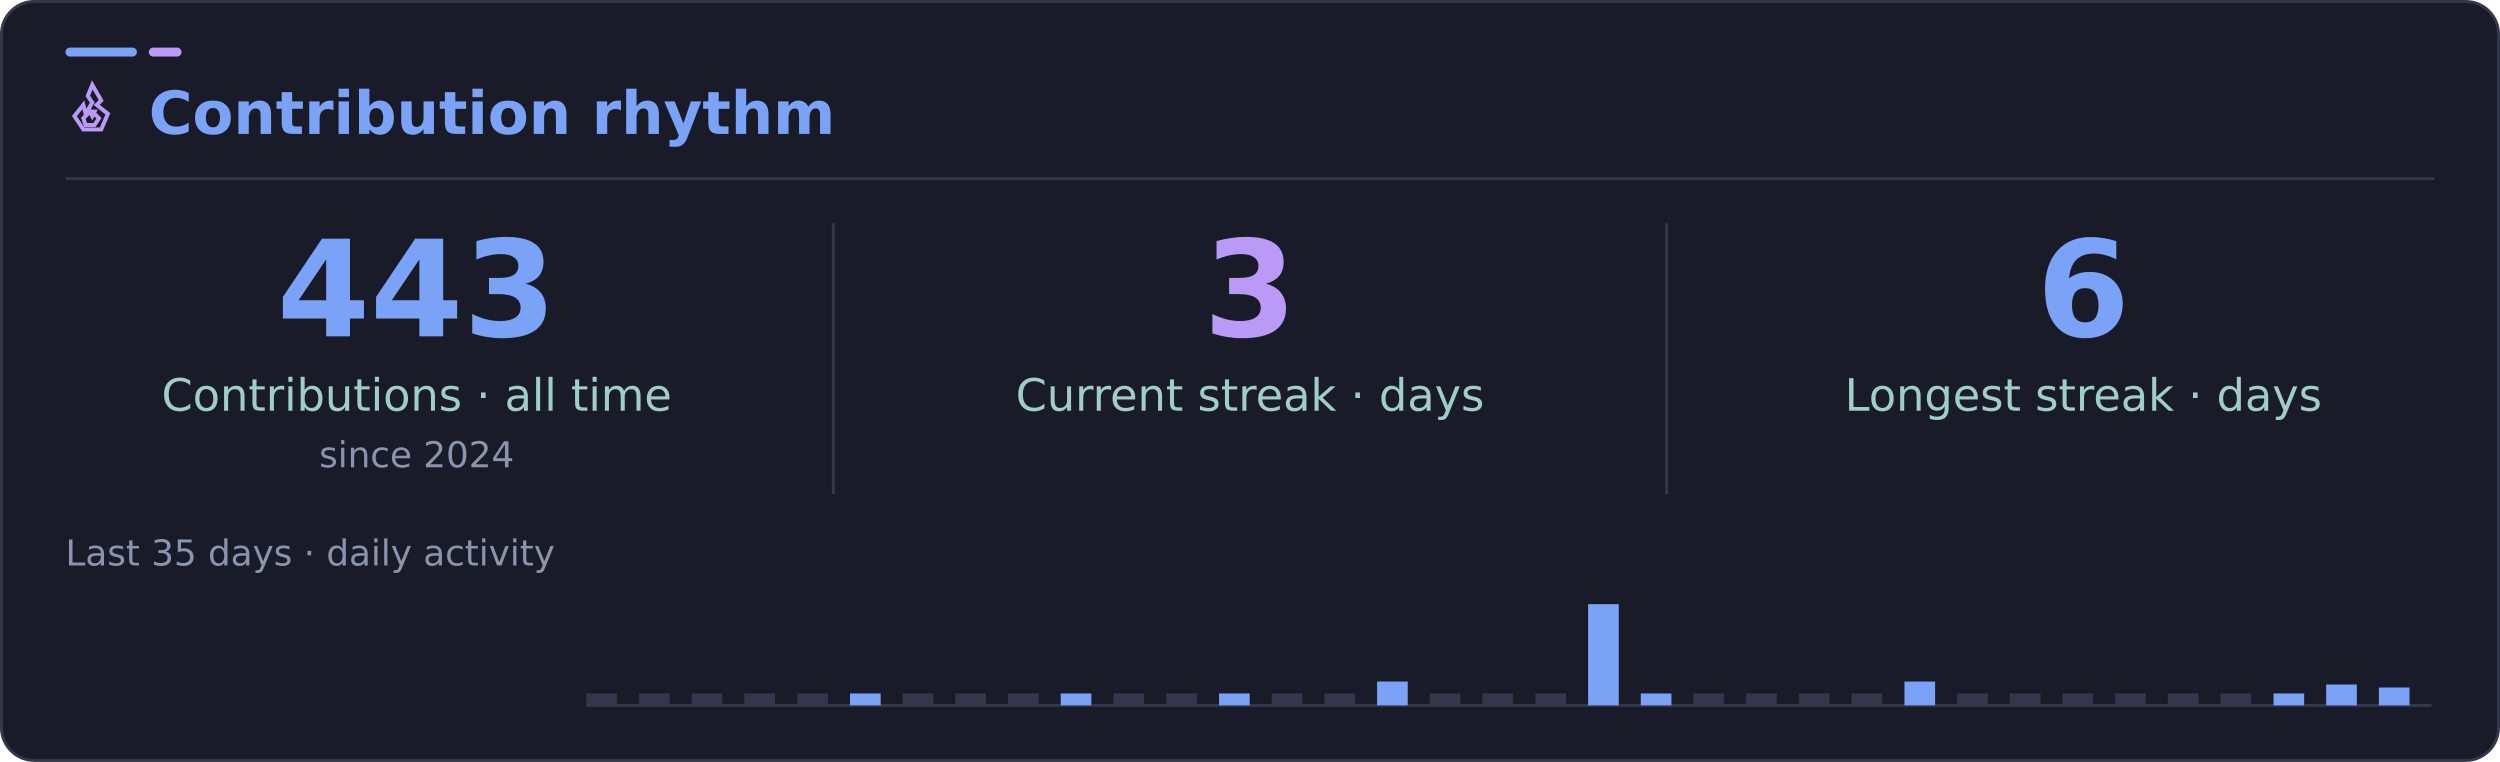
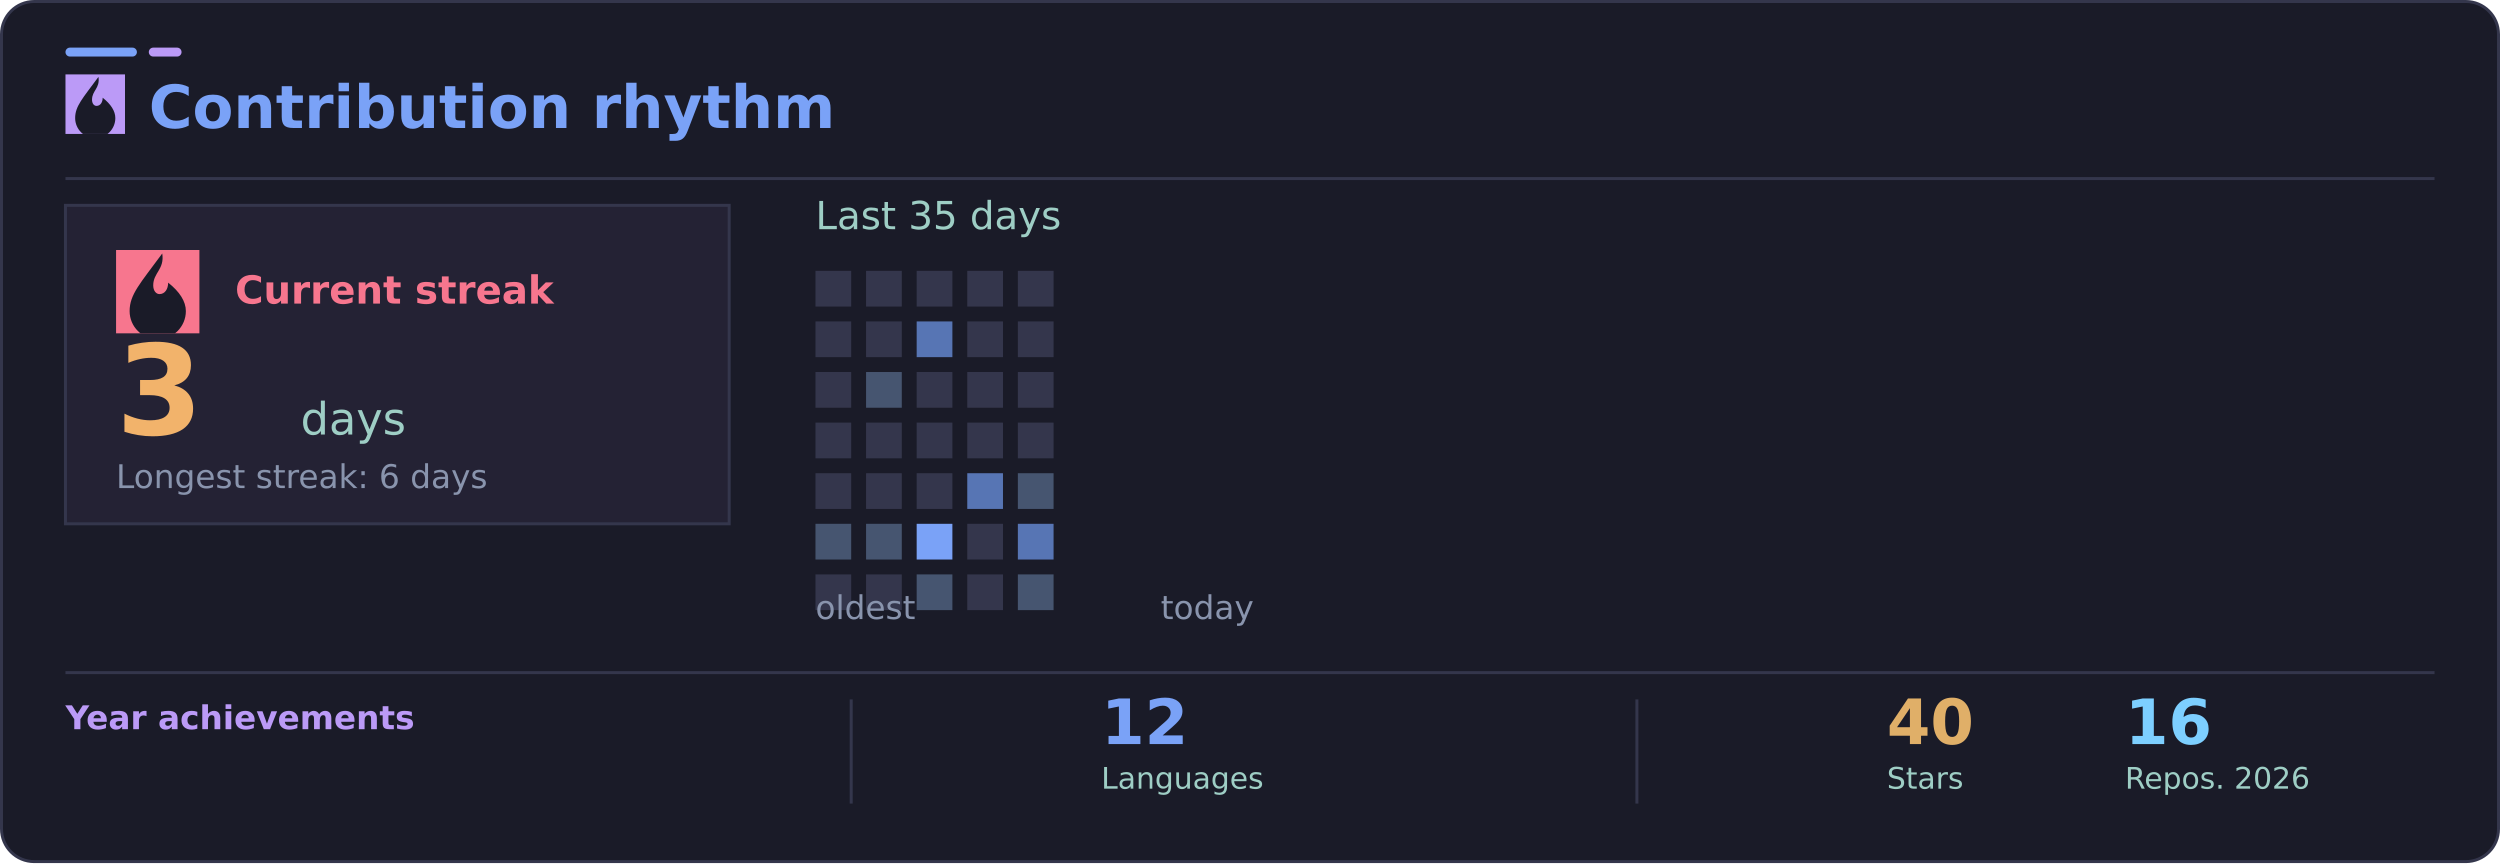
- <svg xmlns="http://www.w3.org/2000/svg" width="840" height="256" viewBox="0 0 840 256" role="img" aria-labelledby="title desc">
-   <rect x="0.5" y="0.5" width="839" height="255" rx="11" fill="#1a1b28" stroke="#34364c" />
+ <svg xmlns="http://www.w3.org/2000/svg" width="840" height="290" viewBox="0 0 840 290" role="img" aria-labelledby="title desc">
+   <rect x="0.5" y="0.5" width="839" height="289" rx="11" fill="#1a1b28" stroke="#34364c" />
  <rect x="22" y="16" width="24" height="3" rx="1.5" fill="#7aa2f7" />
  <rect x="50" y="16" width="11" height="3" rx="1.5" fill="#bb9af7" />
  <path d="M22 60H818" stroke="#34364c" />
  <g font-family="DejaVu Sans, Segoe UI, Arial, sans-serif">
-     <svg x="22" y="27" width="18" height="18" viewBox="0 0 24 24" fill="none" stroke="#bb9af7" stroke-width="1.8" stroke-linecap="square" stroke-linejoin="miter" aria-hidden="true">
-       <path d="m12 2 4 7-2 2 5 4-3 7H8l-4-6 4-5 1 4 3-5-2-3 2-5Z" />
-       <path d="m12 14 3 3-2 3H9l-1-3 3-3 1 2 1-2Z" />
+     <svg x="22" y="25" width="20" height="20" viewBox="0 0 24 24" aria-hidden="true">
+       <rect width="24" height="24" fill="#bb9af7" />
+       <g fill="#1a1b28">
+         <path d="M13.3 1c.7 4.6-2.6 5.5-2.6 9.2 0 1.5.8 2.5 1.8 2.5 1.6 0 2.5-1.5 2.5-3.3 3.3 2.6 5.1 5.4 5.1 8.2a8.1 8.1 0 0 1-16.2 0c0-4.8 3-7.9 9.4-16.6Z" />
+         <path d="M12.2 14c.4 2-1.8 2.7-1.8 4.4 0 1 .7 1.8 1.6 1.8 1.3 0 2.1-.9 2.1-2.2 0-1.2-.7-2.4-1.9-4Z" fill="#1a1b28" />
+       </g>
    </svg>
-     <text x="50" y="45" fill="#7aa2f7" font-size="20" font-weight="700">Contribution rhythm</text>
-     <path d="M280 75V166M560 75V166" stroke="#34364c" />
-     <text x="140" y="113" text-anchor="middle" fill="#7aa2f7" font-size="45" font-weight="700">443</text>
-     <text x="140" y="138" text-anchor="middle" fill="#9ecec5" font-size="15">Contributions · all time</text>
-     <text x="140" y="157" text-anchor="middle" fill="#8994ad" font-size="12">since 2024</text>
-     <text x="420" y="113" text-anchor="middle" fill="#bb9af7" font-size="45" font-weight="700">3</text>
-     <text x="420" y="138" text-anchor="middle" fill="#9ecec5" font-size="15">Current streak · days</text>
-     <text x="700" y="113" text-anchor="middle" fill="#7aa2f7" font-size="45" font-weight="700">6</text>
-     <text x="700" y="138" text-anchor="middle" fill="#9ecec5" font-size="15">Longest streak · days</text>
-     <text x="22" y="190" fill="#8994ad" font-size="12">Last 35 days · daily activity</text>
-     <path d="M197 237H817" stroke="#34364c" />
-     <rect x="197.0" y="233" width="10.3" height="4" fill="#34364c" />
-     <rect x="214.7" y="233" width="10.3" height="4" fill="#34364c" />
-     <rect x="232.4" y="233" width="10.3" height="4" fill="#34364c" />
-     <rect x="250.1" y="233" width="10.3" height="4" fill="#34364c" />
-     <rect x="267.9" y="233" width="10.3" height="4" fill="#34364c" />
-     <rect x="285.6" y="233" width="10.3" height="4" fill="#7aa2f7" />
-     <rect x="303.3" y="233" width="10.3" height="4" fill="#34364c" />
-     <rect x="321.0" y="233" width="10.3" height="4" fill="#34364c" />
-     <rect x="338.7" y="233" width="10.3" height="4" fill="#34364c" />
-     <rect x="356.4" y="233" width="10.3" height="4" fill="#7aa2f7" />
-     <rect x="374.1" y="233" width="10.3" height="4" fill="#34364c" />
-     <rect x="391.9" y="233" width="10.3" height="4" fill="#34364c" />
-     <rect x="409.6" y="233" width="10.3" height="4" fill="#7aa2f7" />
-     <rect x="427.3" y="233" width="10.3" height="4" fill="#34364c" />
-     <rect x="445.0" y="233" width="10.3" height="4" fill="#34364c" />
-     <rect x="462.7" y="229" width="10.3" height="8" fill="#7aa2f7" />
-     <rect x="480.4" y="233" width="10.3" height="4" fill="#34364c" />
-     <rect x="498.1" y="233" width="10.3" height="4" fill="#34364c" />
-     <rect x="515.9" y="233" width="10.3" height="4" fill="#34364c" />
-     <rect x="533.6" y="203" width="10.3" height="34" fill="#7aa2f7" />
-     <rect x="551.3" y="233" width="10.3" height="4" fill="#7aa2f7" />
-     <rect x="569.0" y="233" width="10.3" height="4" fill="#34364c" />
-     <rect x="586.7" y="233" width="10.3" height="4" fill="#34364c" />
-     <rect x="604.4" y="233" width="10.3" height="4" fill="#34364c" />
-     <rect x="622.1" y="233" width="10.3" height="4" fill="#34364c" />
-     <rect x="639.9" y="229" width="10.3" height="8" fill="#7aa2f7" />
-     <rect x="657.6" y="233" width="10.3" height="4" fill="#34364c" />
-     <rect x="675.3" y="233" width="10.3" height="4" fill="#34364c" />
-     <rect x="693.0" y="233" width="10.3" height="4" fill="#34364c" />
-     <rect x="710.7" y="233" width="10.3" height="4" fill="#34364c" />
-     <rect x="728.4" y="233" width="10.3" height="4" fill="#34364c" />
-     <rect x="746.1" y="233" width="10.3" height="4" fill="#34364c" />
-     <rect x="763.9" y="233" width="10.3" height="4" fill="#7aa2f7" />
-     <rect x="781.6" y="230" width="10.3" height="7" fill="#7aa2f7" />
-     <rect x="799.3" y="231" width="10.3" height="6" fill="#7aa2f7" />
+     <text x="50" y="43" fill="#7aa2f7" font-size="20" font-weight="700">Contribution rhythm</text>
+     <rect x="22" y="69" width="223" height="107" fill="#242234" stroke="#34364c" />
+     <svg x="39" y="84" width="28" height="28" viewBox="0 0 24 24" aria-hidden="true">
+       <rect width="24" height="24" fill="#f7768e" />
+       <g fill="#1a1b28">
+         <path d="M13.3 1c.7 4.6-2.6 5.5-2.6 9.2 0 1.5.8 2.5 1.8 2.5 1.6 0 2.5-1.5 2.5-3.3 3.3 2.6 5.1 5.4 5.1 8.2a8.1 8.1 0 0 1-16.2 0c0-4.8 3-7.9 9.4-16.6Z" />
+         <path d="M12.2 14c.4 2-1.8 2.7-1.8 4.4 0 1 .7 1.8 1.6 1.8 1.3 0 2.1-.9 2.1-2.2 0-1.2-.7-2.4-1.9-4Z" fill="#1a1b28" />
+       </g>
+     </svg>
+     <text x="79" y="102" fill="#f7768e" font-size="13" font-weight="700">Current streak</text>
+     <text x="39" y="146" fill="#f2b36b" font-size="42" font-weight="800">3</text>
+     <text x="101" y="146" fill="#9ecec5" font-size="15">days</text>
+     <text x="39" y="164" fill="#8994ad" font-size="11">Longest streak: 6 days</text>
+     <text x="274" y="77" fill="#9ecec5" font-size="13">Last 35 days</text>
+     <rect x="274" y="91" width="12" height="12" fill="#34364c" />
+     <rect x="274" y="108" width="12" height="12" fill="#34364c" />
+     <rect x="274" y="125" width="12" height="12" fill="#34364c" />
+     <rect x="274" y="142" width="12" height="12" fill="#34364c" />
+     <rect x="274" y="159" width="12" height="12" fill="#34364c" />
+     <rect x="274" y="176" width="12" height="12" fill="#465570" />
+     <rect x="274" y="193" width="12" height="12" fill="#34364c" />
+     <rect x="291" y="91" width="12" height="12" fill="#34364c" />
+     <rect x="291" y="108" width="12" height="12" fill="#34364c" />
+     <rect x="291" y="125" width="12" height="12" fill="#465570" />
+     <rect x="291" y="142" width="12" height="12" fill="#34364c" />
+     <rect x="291" y="159" width="12" height="12" fill="#34364c" />
+     <rect x="291" y="176" width="12" height="12" fill="#465570" />
+     <rect x="291" y="193" width="12" height="12" fill="#34364c" />
+     <rect x="308" y="91" width="12" height="12" fill="#34364c" />
+     <rect x="308" y="108" width="12" height="12" fill="#5775b4" />
+     <rect x="308" y="125" width="12" height="12" fill="#34364c" />
+     <rect x="308" y="142" width="12" height="12" fill="#34364c" />
+     <rect x="308" y="159" width="12" height="12" fill="#34364c" />
+     <rect x="308" y="176" width="12" height="12" fill="#7aa2f7" />
+     <rect x="308" y="193" width="12" height="12" fill="#465570" />
+     <rect x="325" y="91" width="12" height="12" fill="#34364c" />
+     <rect x="325" y="108" width="12" height="12" fill="#34364c" />
+     <rect x="325" y="125" width="12" height="12" fill="#34364c" />
+     <rect x="325" y="142" width="12" height="12" fill="#34364c" />
+     <rect x="325" y="159" width="12" height="12" fill="#5775b4" />
+     <rect x="325" y="176" width="12" height="12" fill="#34364c" />
+     <rect x="325" y="193" width="12" height="12" fill="#34364c" />
+     <rect x="342" y="91" width="12" height="12" fill="#34364c" />
+     <rect x="342" y="108" width="12" height="12" fill="#34364c" />
+     <rect x="342" y="125" width="12" height="12" fill="#34364c" />
+     <rect x="342" y="142" width="12" height="12" fill="#34364c" />
+     <rect x="342" y="159" width="12" height="12" fill="#465570" />
+     <rect x="342" y="176" width="12" height="12" fill="#5775b4" />
+     <rect x="342" y="193" width="12" height="12" fill="#465570" />
+     <text x="274" y="208" fill="#8994ad" font-size="11">oldest</text>
+     <text x="390" y="208" fill="#8994ad" font-size="11">today</text>
+     <path d="M22 226H818" stroke="#34364c" />
+     <text x="22" y="245" fill="#bb9af7" font-size="11" font-weight="700">Year achievements</text>
+     <path d="M286 235V270M550 235V270" stroke="#34364c" />
+     <text x="370" y="250" fill="#7aa2f7" font-size="21" font-weight="700">12</text>
+     <text x="370" y="265" fill="#9ecec5" font-size="10">Languages</text>
+     <text x="634" y="250" fill="#e0af68" font-size="21" font-weight="700">40</text>
+     <text x="634" y="265" fill="#9ecec5" font-size="10">Stars</text>
+     <text x="714" y="250" fill="#7dcfff" font-size="21" font-weight="700">16</text>
+     <text x="714" y="265" fill="#9ecec5" font-size="10">Repos. 2026</text>
  </g>
</svg>
